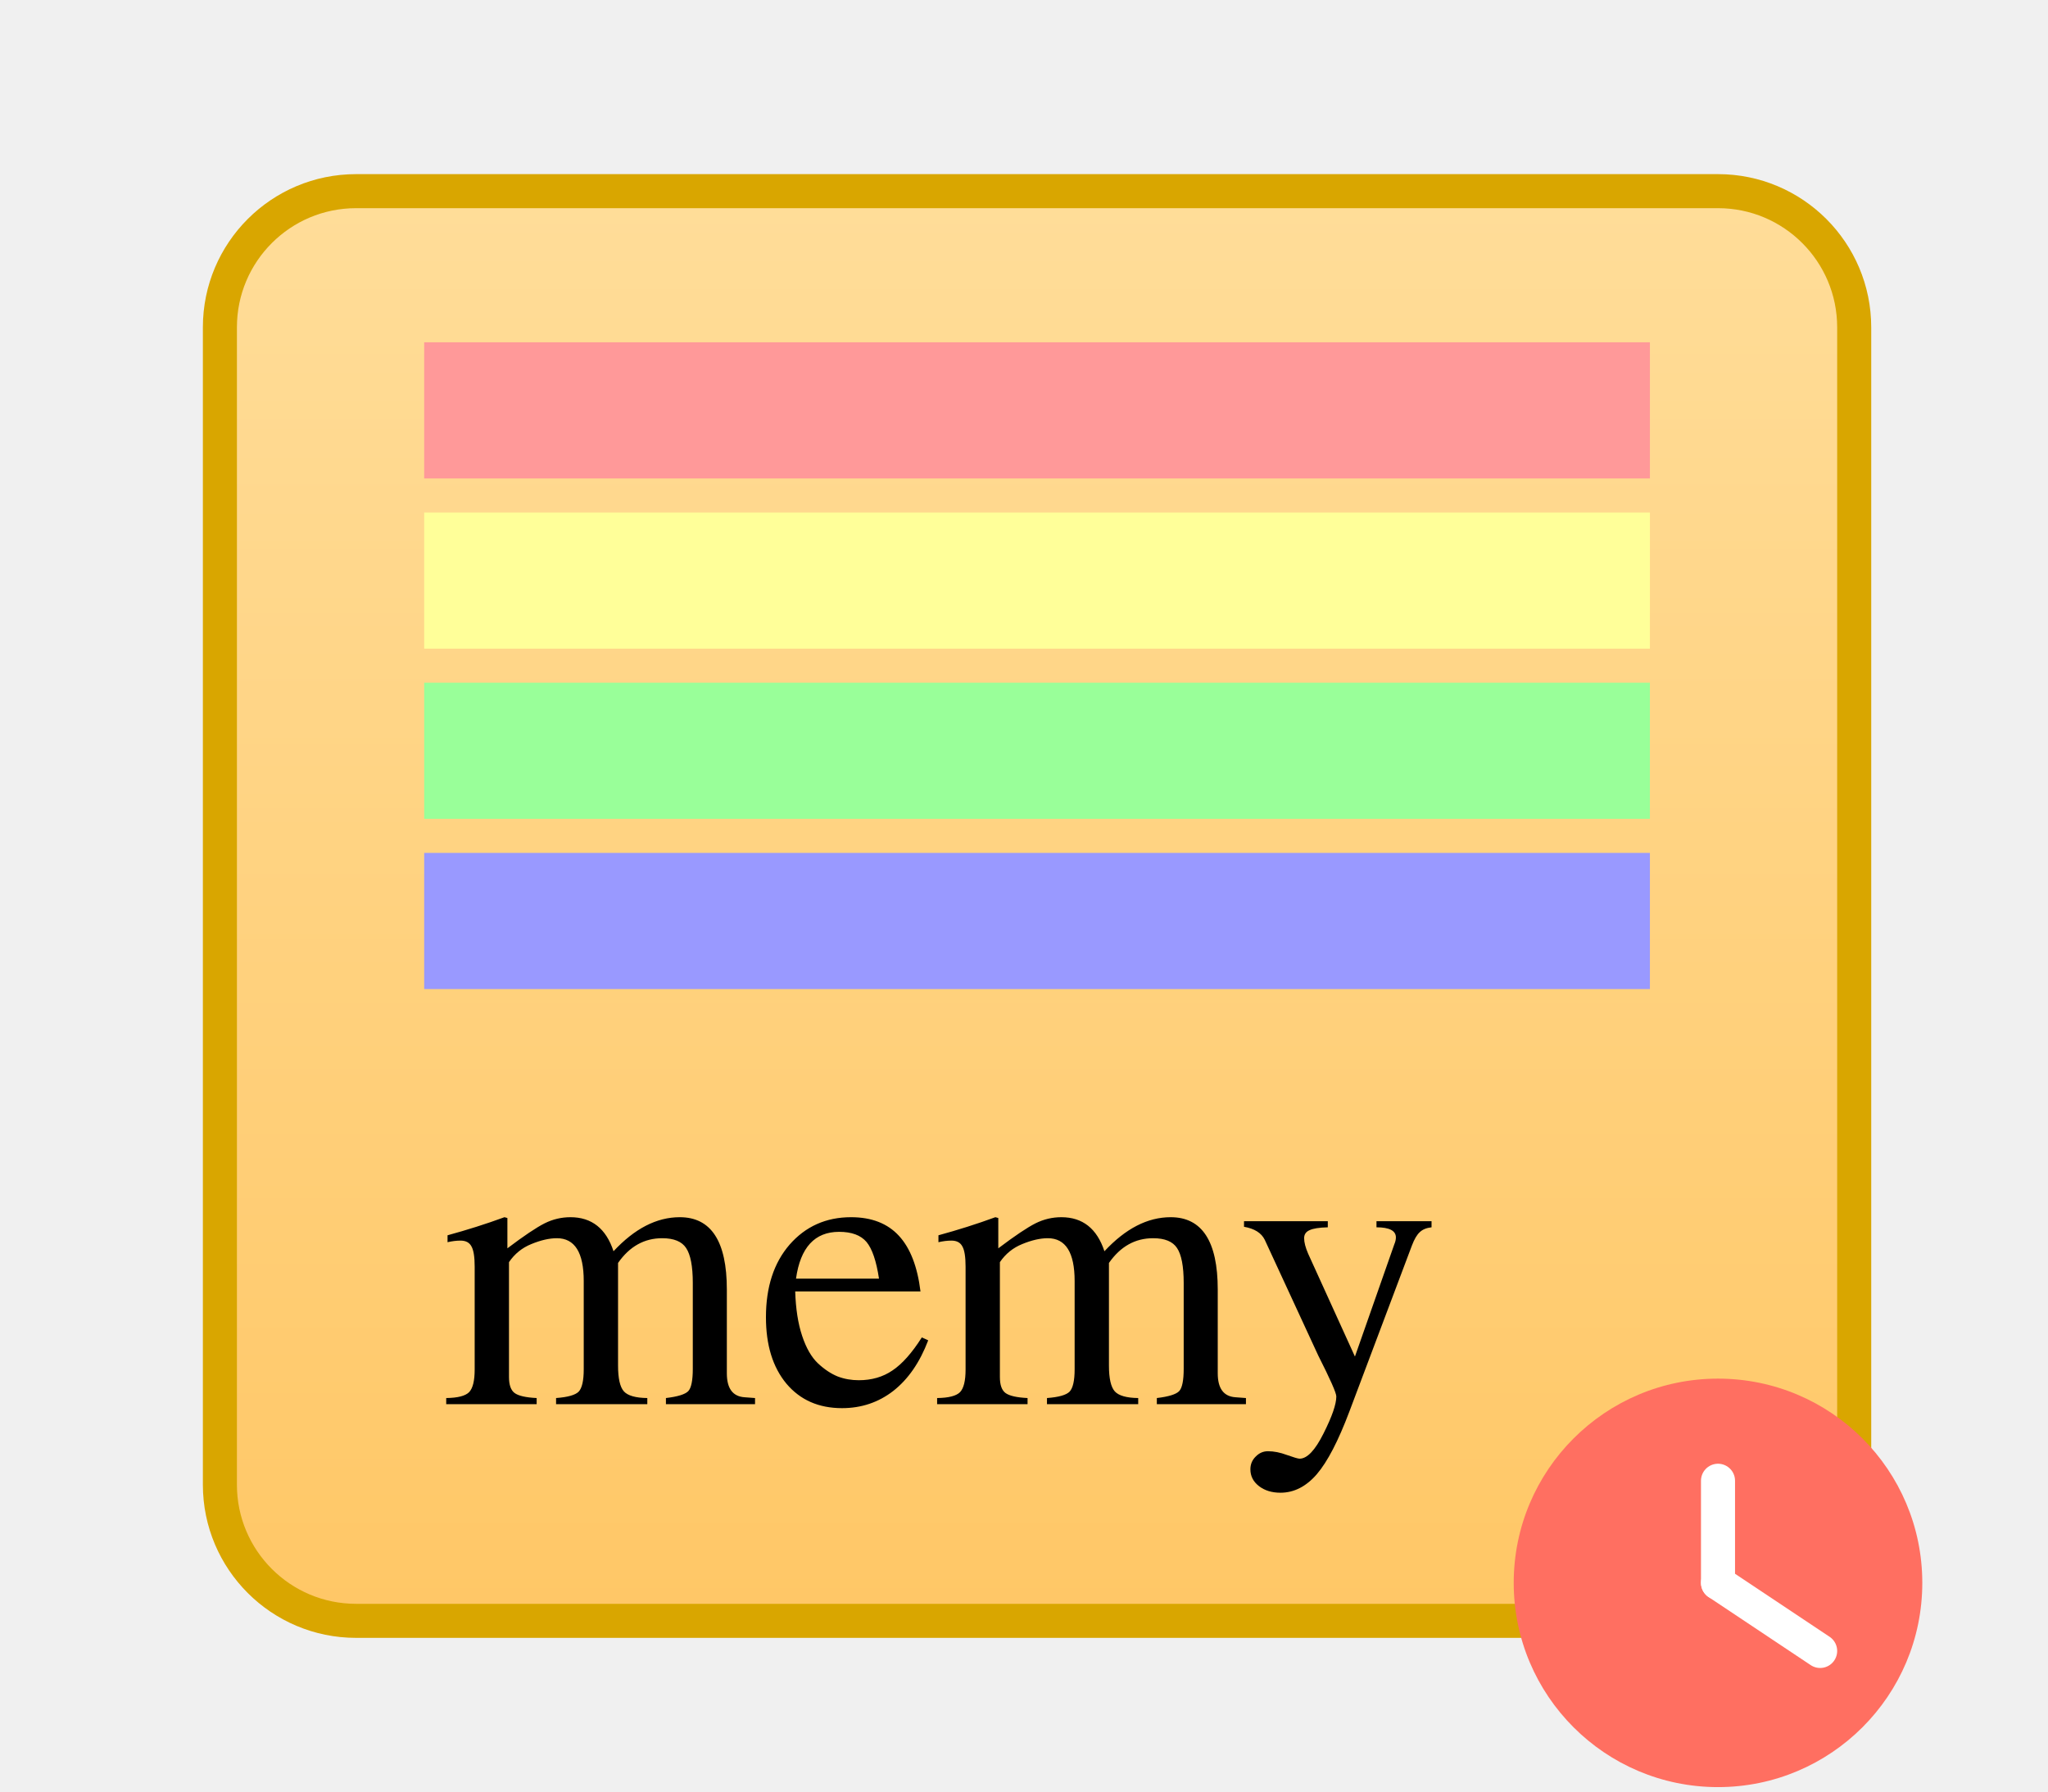
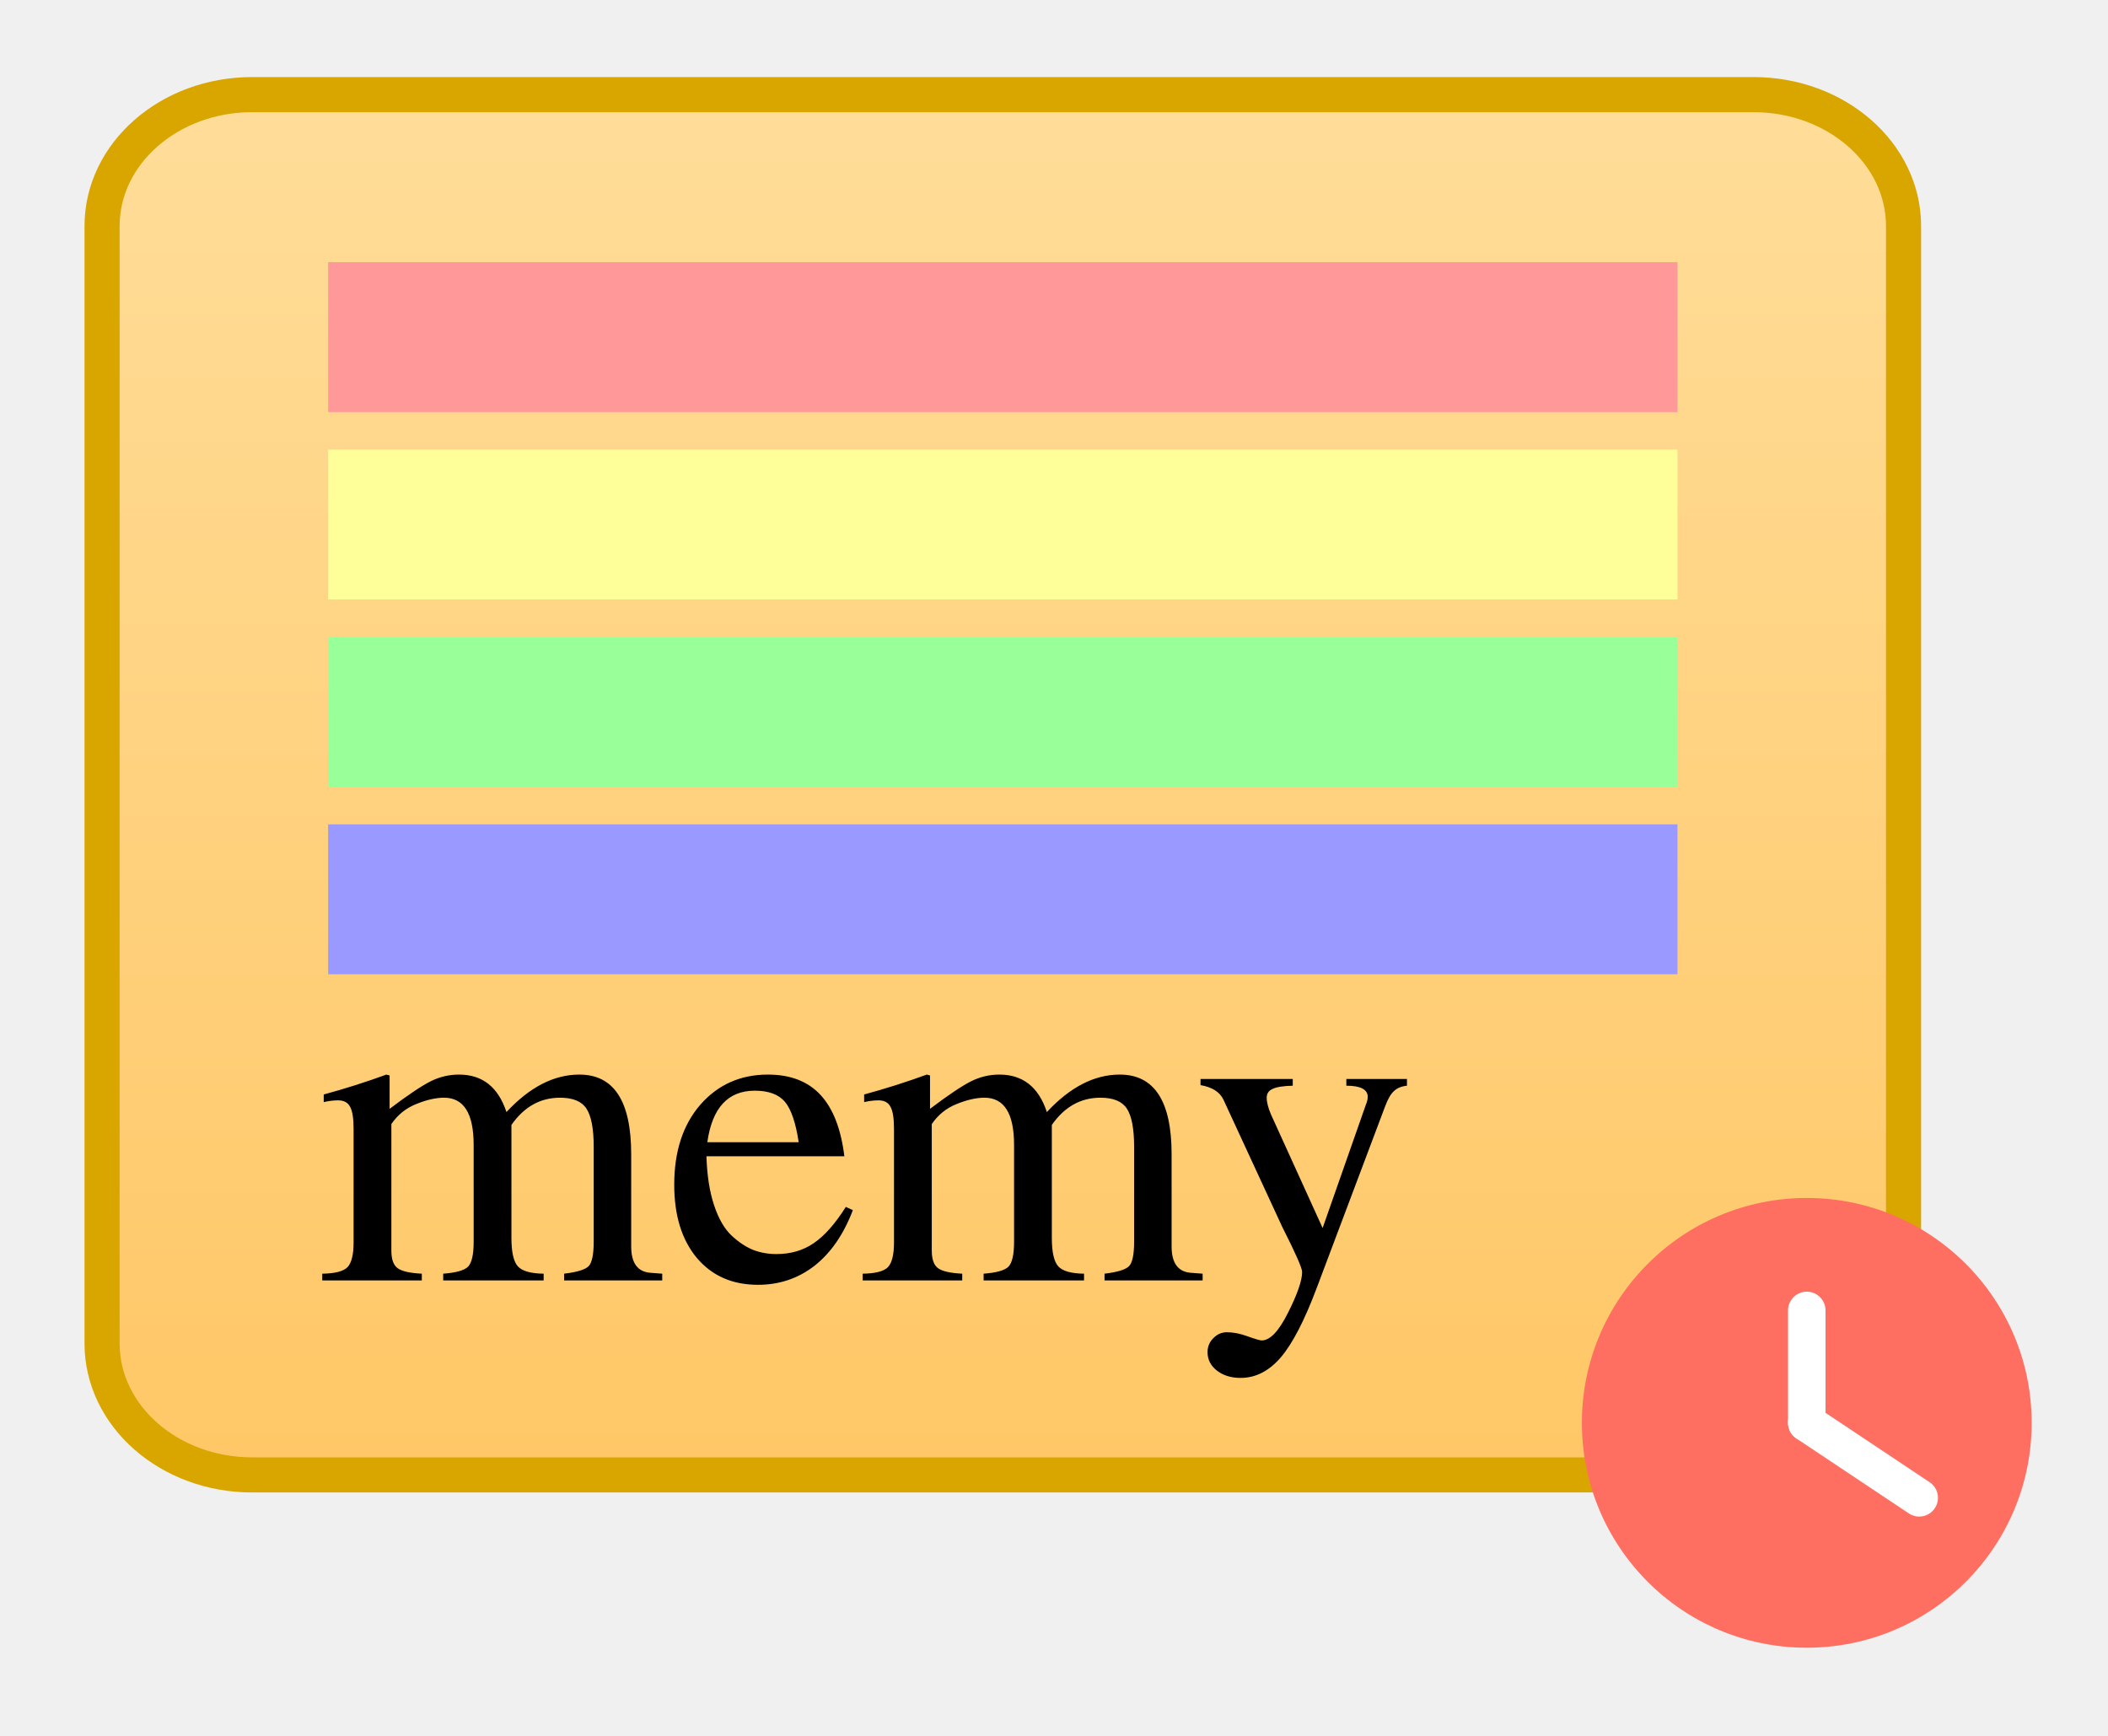
- <svg xmlns="http://www.w3.org/2000/svg" width="200" height="175" viewBox="0 0 120.301 105.263" version="1.1" id="svg8">
+ <svg xmlns="http://www.w3.org/2000/svg" width="187" height="154" viewBox="0 0 112.481 92.632" version="1.1" id="svg8">
  <defs id="defs2">
-     <linearGradient id="folderGrad" x1="60.917" y1="11.231" x2="60.917" y2="95.231" gradientUnits="userSpaceOnUse">
+     <linearGradient id="folderGrad" x1="60.917" y1="11.231" x2="60.917" y2="95.231" gradientUnits="userSpaceOnUse" gradientTransform="matrix(1.001312,0,0,0.8768809,-7.48799,-4.799908)">
      <stop offset="0%" stop-color="#FFDD99" id="stop1" />
      <stop offset="100%" stop-color="#FFC766" id="stop2" />
    </linearGradient>
  </defs>
-   <rect x="12.917" y="11.231" width="96" height="84" rx="8" ry="8" fill="url(#folderGrad)" stroke="#d9a600" stroke-width="2" id="rect3" style="fill:url(#folderGrad)" />
-   <rect x="24.917" y="20.111" width="72" height="8" fill="#ff9999" id="rect4" />
-   <rect x="24.917" y="30.111" width="72" height="8" fill="#ffff99" id="rect5" />
-   <rect x="24.917" y="40.111" width="72" height="8" fill="#99ff99" id="rect6" />
-   <rect x="24.917" y="50.111" width="72" height="8" fill="#9999ff" id="rect7" />
-   <circle cx="100.917" cy="93" r="12" fill="#ff6f61" id="circle7" />
-   <line x1="100.917" y1="93" x2="100.917" y2="87" stroke="#ffffff" stroke-width="2" stroke-linecap="round" id="line7" />
-   <line x1="100.917" y1="93" x2="106.917" y2="97" stroke="#ffffff" stroke-width="2" stroke-linecap="round" id="line8" />
-   <text x="55.091" y="82.501" font-family="Georgia, serif" font-size="14px" fill="#000000" text-anchor="middle" font-weight="500" id="text8" style="font-style:normal;font-variant:normal;font-weight:normal;font-stretch:normal;font-size:23.893px;font-family:FreeSerif;-inkscape-font-specification:'FreeSerif, Normal';font-variant-ligatures:normal;font-variant-caps:normal;font-variant-numeric:normal;font-variant-east-asian:normal;text-anchor:middle;fill:#000000">memy</text>
+   <rect x="5.446" y="5.049" width="96.126" height="73.658" rx="8.01" ry="7.015" fill="url(#folderGrad)" stroke="#d9a600" stroke-width="1.874" id="rect3" style="fill:url(#folderGrad)" />
+   <rect x="17.509" y="13.991" width="72" height="8" fill="#ff9999" id="rect4" />
+   <rect x="17.509" y="23.991" width="72" height="8" fill="#ffff99" id="rect5" />
+   <rect x="17.509" y="33.991" width="72" height="8" fill="#99ff99" id="rect6" />
+   <rect x="17.509" y="43.991" width="72" height="8" fill="#9999ff" id="rect7" />
+   <circle cx="96.408" cy="75.929" r="12" fill="#ff6f61" id="circle7" />
+   <line x1="96.408" y1="75.929" x2="96.408" y2="69.929" stroke="#ffffff" stroke-width="2" stroke-linecap="round" id="line7" />
+   <line x1="96.408" y1="75.929" x2="102.408" y2="79.929" stroke="#ffffff" stroke-width="2" stroke-linecap="round" id="line8" />
+   <text x="46.073" y="68.329" font-family="Georgia, serif" font-size="14px" fill="#000000" text-anchor="middle" font-weight="500" id="text8" style="font-style:normal;font-variant:normal;font-weight:normal;font-stretch:normal;font-size:23.893px;font-family:FreeSerif;-inkscape-font-specification:'FreeSerif, Normal';font-variant-ligatures:normal;font-variant-caps:normal;font-variant-numeric:normal;font-variant-east-asian:normal;text-anchor:middle;fill:#000000">memy</text>
</svg>
